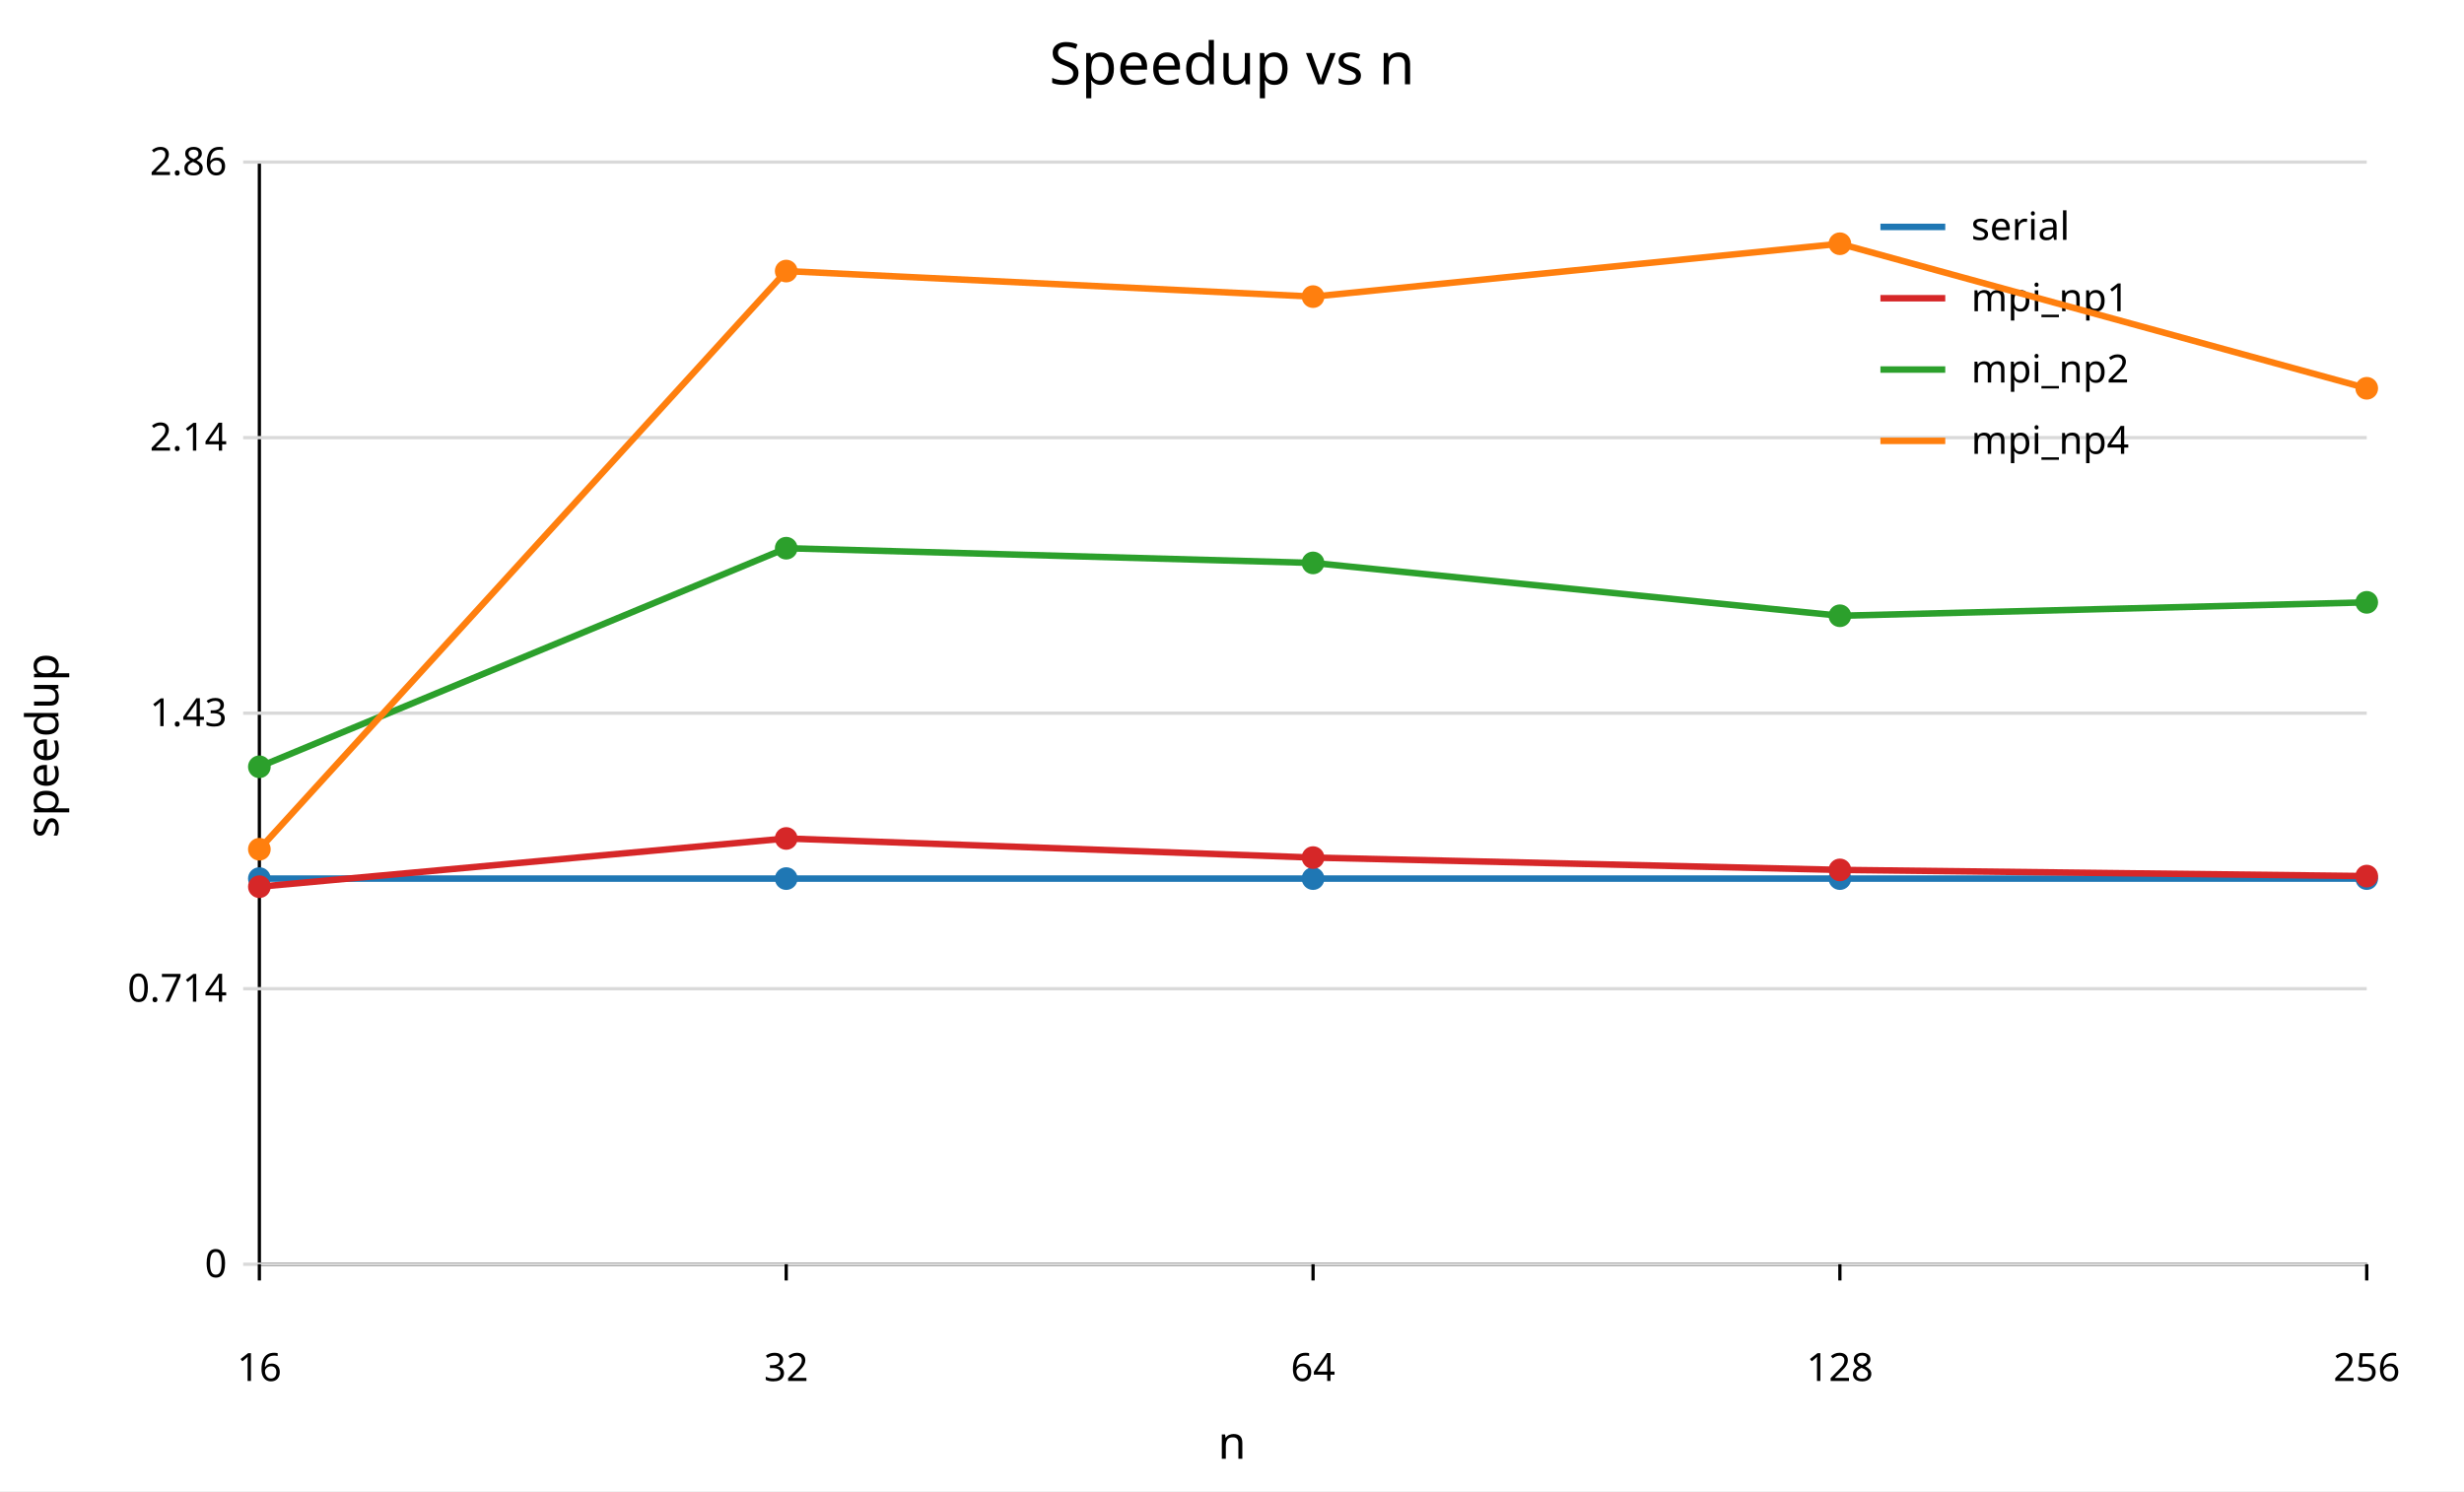
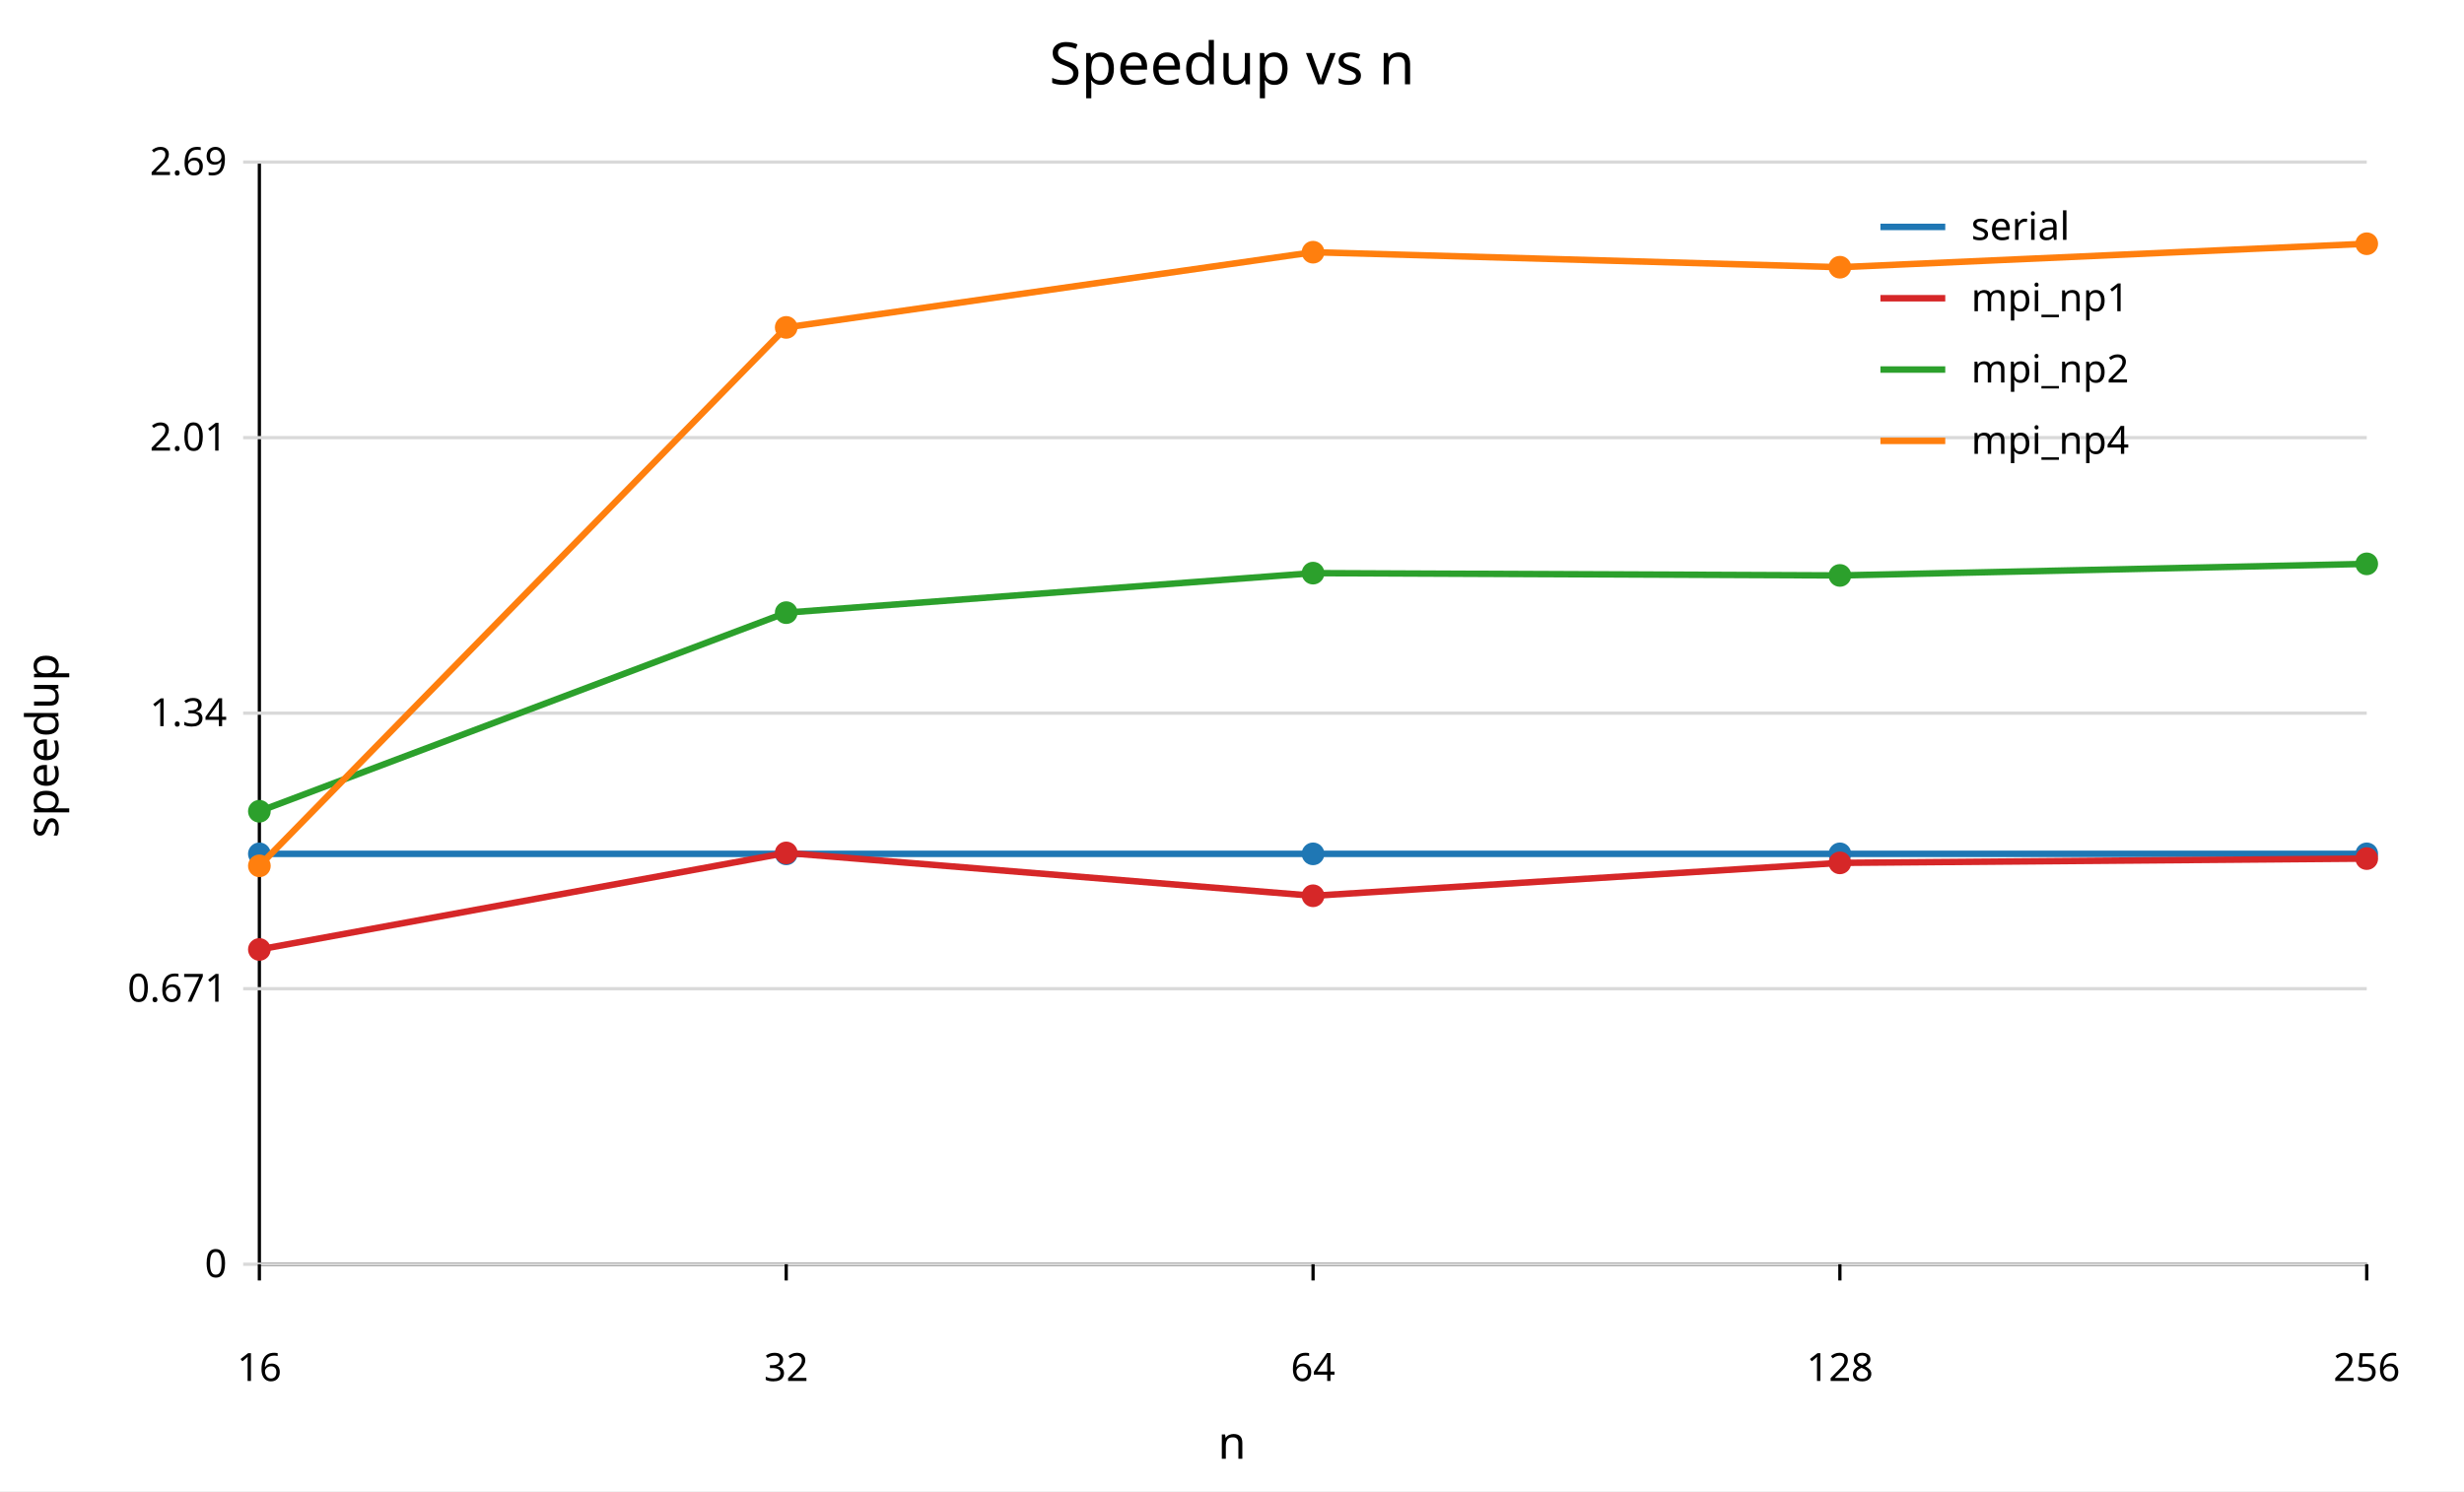
<svg xmlns="http://www.w3.org/2000/svg" width="760" height="460" viewBox="0 0 760 460">
  <rect x="0" y="0" width="760" height="460" fill="white" />
  <text x="380.0" y="26" text-anchor="middle" font-size="18" font-family="sans-serif">Speedup vs n</text>
  <line x1="80" y1="390" x2="730" y2="390" stroke="black" stroke-width="1" />
  <line x1="80" y1="50" x2="80" y2="390" stroke="black" stroke-width="1" />
  <line x1="75" y1="390.00" x2="730" y2="390.00" stroke="#d9d9d9" stroke-width="1" />
  <text x="70" y="394.00" text-anchor="end" font-size="12" font-family="sans-serif">0</text>
  <line x1="75" y1="305.00" x2="730" y2="305.00" stroke="#d9d9d9" stroke-width="1" />
-   <text x="70" y="309.00" text-anchor="end" font-size="12" font-family="sans-serif">0.714</text>
+   <text x="70" y="309.00" text-anchor="end" font-size="12" font-family="sans-serif">0.671</text>
  <line x1="75" y1="220.00" x2="730" y2="220.00" stroke="#d9d9d9" stroke-width="1" />
-   <text x="70" y="224.00" text-anchor="end" font-size="12" font-family="sans-serif">1.43</text>
+   <text x="70" y="224.00" text-anchor="end" font-size="12" font-family="sans-serif">1.34</text>
  <line x1="75" y1="135.00" x2="730" y2="135.00" stroke="#d9d9d9" stroke-width="1" />
-   <text x="70" y="139.00" text-anchor="end" font-size="12" font-family="sans-serif">2.14</text>
+   <text x="70" y="139.00" text-anchor="end" font-size="12" font-family="sans-serif">2.01</text>
  <line x1="75" y1="50.00" x2="730" y2="50.00" stroke="#d9d9d9" stroke-width="1" />
-   <text x="70" y="54.00" text-anchor="end" font-size="12" font-family="sans-serif">2.86</text>
+   <text x="70" y="54.00" text-anchor="end" font-size="12" font-family="sans-serif">2.69</text>
  <line x1="80.00" y1="390" x2="80.00" y2="395" stroke="black" stroke-width="1" />
  <text x="80.00" y="426" text-anchor="middle" font-size="12" font-family="sans-serif">16</text>
  <line x1="242.50" y1="390" x2="242.50" y2="395" stroke="black" stroke-width="1" />
  <text x="242.50" y="426" text-anchor="middle" font-size="12" font-family="sans-serif">32</text>
  <line x1="405.00" y1="390" x2="405.00" y2="395" stroke="black" stroke-width="1" />
  <text x="405.00" y="426" text-anchor="middle" font-size="12" font-family="sans-serif">64</text>
  <line x1="567.50" y1="390" x2="567.50" y2="395" stroke="black" stroke-width="1" />
  <text x="567.50" y="426" text-anchor="middle" font-size="12" font-family="sans-serif">128</text>
  <line x1="730.00" y1="390" x2="730.00" y2="395" stroke="black" stroke-width="1" />
  <text x="730.00" y="426" text-anchor="middle" font-size="12" font-family="sans-serif">256</text>
  <text x="380.0" y="450" text-anchor="middle" font-size="14" font-family="sans-serif">n</text>
  <text x="18" y="230.0" text-anchor="middle" font-size="14" font-family="sans-serif" transform="rotate(-90 18 230.0)">speedup</text>
-   <polyline fill="none" stroke="#1f77b4" stroke-width="2" points="80.00,271.03 242.50,271.03 405.00,271.03 567.50,271.03 730.00,271.03" />
-   <circle cx="80.00" cy="271.03" r="3.5" fill="#1f77b4" />
-   <circle cx="242.50" cy="271.03" r="3.5" fill="#1f77b4" />
-   <circle cx="405.00" cy="271.03" r="3.5" fill="#1f77b4" />
-   <circle cx="567.50" cy="271.03" r="3.5" fill="#1f77b4" />
-   <circle cx="730.00" cy="271.03" r="3.5" fill="#1f77b4" />
+   <polyline fill="none" stroke="#1f77b4" stroke-width="2" points="80.00,263.40 242.50,263.40 405.00,263.40 567.50,263.40 730.00,263.40" />
+   <circle cx="80.00" cy="263.40" r="3.5" fill="#1f77b4" />
+   <circle cx="242.50" cy="263.40" r="3.5" fill="#1f77b4" />
+   <circle cx="405.00" cy="263.40" r="3.5" fill="#1f77b4" />
+   <circle cx="567.50" cy="263.40" r="3.5" fill="#1f77b4" />
+   <circle cx="730.00" cy="263.40" r="3.5" fill="#1f77b4" />
  <line x1="580" y1="70" x2="600" y2="70" stroke="#1f77b4" stroke-width="2" />
  <text x="608" y="74" font-size="12" font-family="sans-serif">serial</text>
-   <polyline fill="none" stroke="#d62728" stroke-width="2" points="80.00,273.53 242.50,258.65 405.00,264.55 567.50,268.35 730.00,270.26" />
-   <circle cx="80.00" cy="273.53" r="3.5" fill="#d62728" />
-   <circle cx="242.50" cy="258.65" r="3.5" fill="#d62728" />
-   <circle cx="405.00" cy="264.55" r="3.5" fill="#d62728" />
-   <circle cx="567.50" cy="268.35" r="3.5" fill="#d62728" />
-   <circle cx="730.00" cy="270.26" r="3.5" fill="#d62728" />
+   <polyline fill="none" stroke="#d62728" stroke-width="2" points="80.00,292.89 242.50,263.11 405.00,276.33 567.50,266.18 730.00,264.86" />
+   <circle cx="80.00" cy="292.89" r="3.5" fill="#d62728" />
+   <circle cx="242.50" cy="263.11" r="3.5" fill="#d62728" />
+   <circle cx="405.00" cy="276.33" r="3.5" fill="#d62728" />
+   <circle cx="567.50" cy="266.18" r="3.5" fill="#d62728" />
+   <circle cx="730.00" cy="264.86" r="3.5" fill="#d62728" />
  <line x1="580" y1="92" x2="600" y2="92" stroke="#d62728" stroke-width="2" />
  <text x="608" y="96" font-size="12" font-family="sans-serif">mpi_np1</text>
-   <polyline fill="none" stroke="#2ca02c" stroke-width="2" points="80.00,236.54 242.50,169.11 405.00,173.65 567.50,189.95 730.00,185.81" />
-   <circle cx="80.00" cy="236.54" r="3.5" fill="#2ca02c" />
-   <circle cx="242.50" cy="169.11" r="3.5" fill="#2ca02c" />
-   <circle cx="405.00" cy="173.65" r="3.5" fill="#2ca02c" />
-   <circle cx="567.50" cy="189.95" r="3.5" fill="#2ca02c" />
-   <circle cx="730.00" cy="185.81" r="3.5" fill="#2ca02c" />
+   <polyline fill="none" stroke="#2ca02c" stroke-width="2" points="80.00,250.26 242.50,188.99 405.00,176.80 567.50,177.51 730.00,173.94" />
+   <circle cx="80.00" cy="250.26" r="3.5" fill="#2ca02c" />
+   <circle cx="242.50" cy="188.99" r="3.5" fill="#2ca02c" />
+   <circle cx="405.00" cy="176.80" r="3.5" fill="#2ca02c" />
+   <circle cx="567.50" cy="177.51" r="3.5" fill="#2ca02c" />
+   <circle cx="730.00" cy="173.94" r="3.5" fill="#2ca02c" />
  <line x1="580" y1="114" x2="600" y2="114" stroke="#2ca02c" stroke-width="2" />
  <text x="608" y="118" font-size="12" font-family="sans-serif">mpi_np2</text>
-   <polyline fill="none" stroke="#ff7f0e" stroke-width="2" points="80.00,261.97 242.50,83.62 405.00,91.50 567.50,75.19 730.00,119.78" />
-   <circle cx="80.00" cy="261.97" r="3.5" fill="#ff7f0e" />
-   <circle cx="242.50" cy="83.62" r="3.5" fill="#ff7f0e" />
-   <circle cx="405.00" cy="91.50" r="3.5" fill="#ff7f0e" />
-   <circle cx="567.50" cy="75.19" r="3.5" fill="#ff7f0e" />
-   <circle cx="730.00" cy="119.78" r="3.5" fill="#ff7f0e" />
+   <polyline fill="none" stroke="#ff7f0e" stroke-width="2" points="80.00,267.10 242.50,101.00 405.00,77.80 567.50,82.43 730.00,75.19" />
+   <circle cx="80.00" cy="267.10" r="3.5" fill="#ff7f0e" />
+   <circle cx="242.50" cy="101.00" r="3.5" fill="#ff7f0e" />
+   <circle cx="405.00" cy="77.80" r="3.5" fill="#ff7f0e" />
+   <circle cx="567.50" cy="82.43" r="3.5" fill="#ff7f0e" />
+   <circle cx="730.00" cy="75.19" r="3.5" fill="#ff7f0e" />
  <line x1="580" y1="136" x2="600" y2="136" stroke="#ff7f0e" stroke-width="2" />
  <text x="608" y="140" font-size="12" font-family="sans-serif">mpi_np4</text>
</svg>
